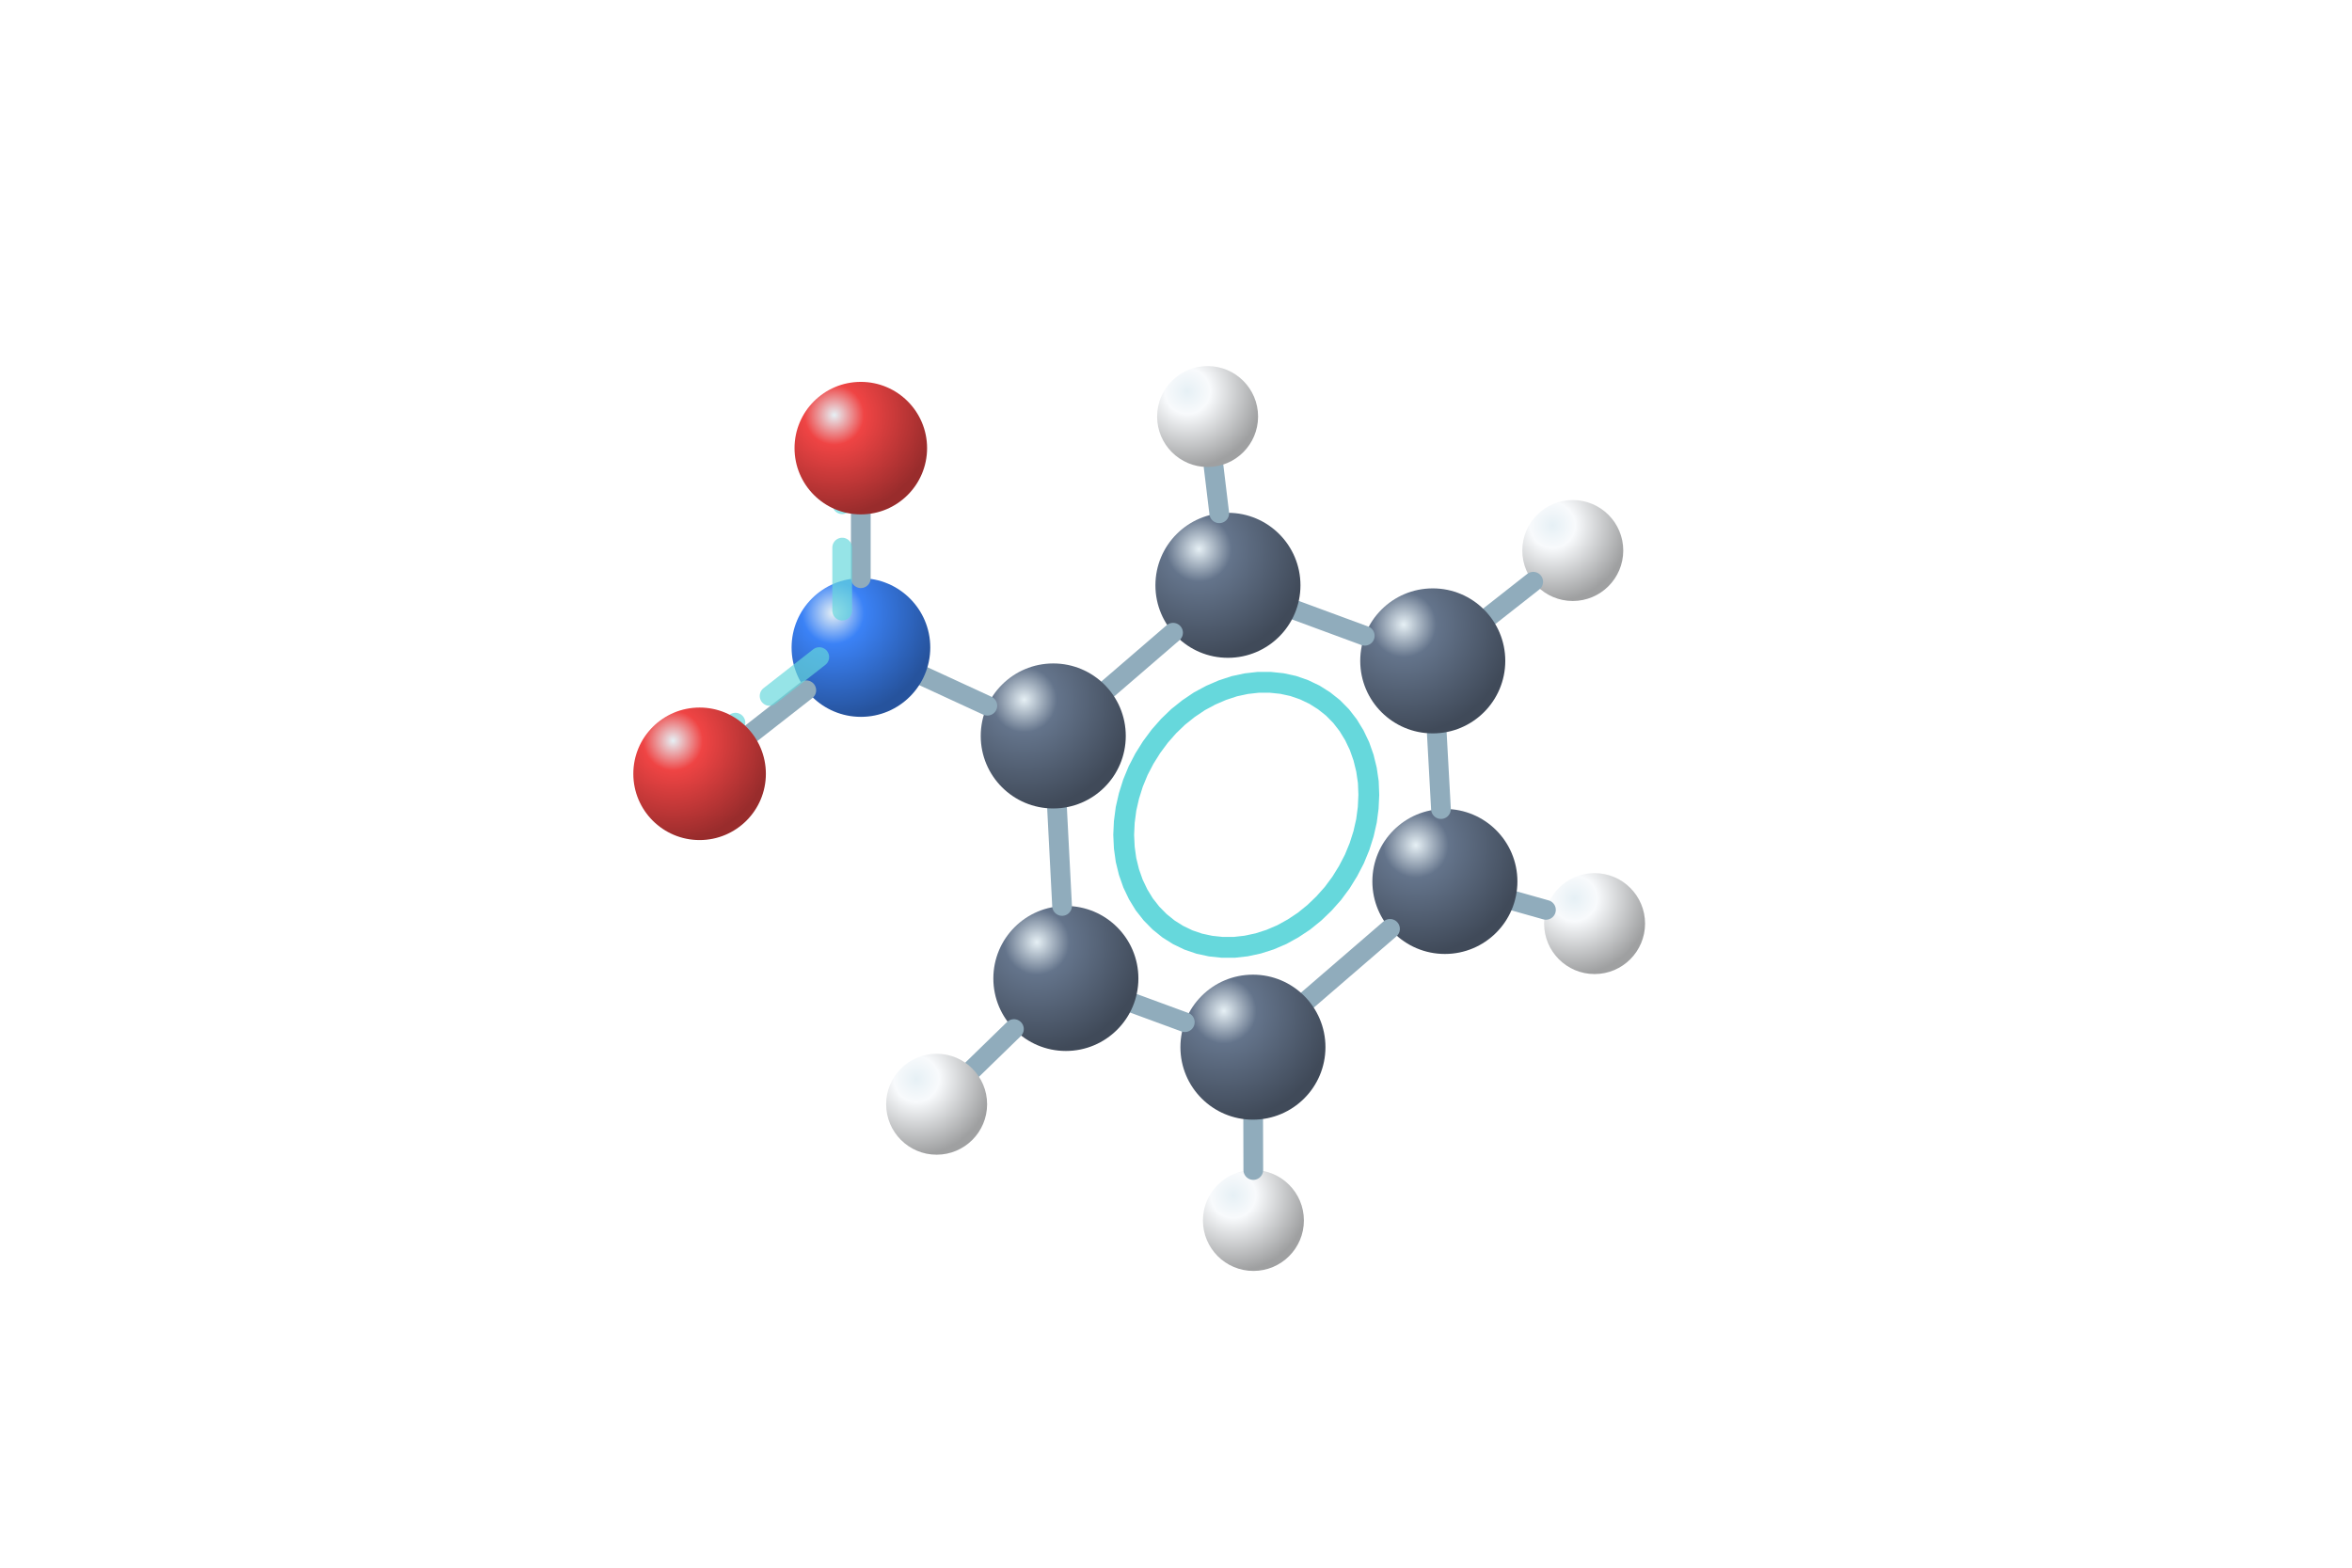
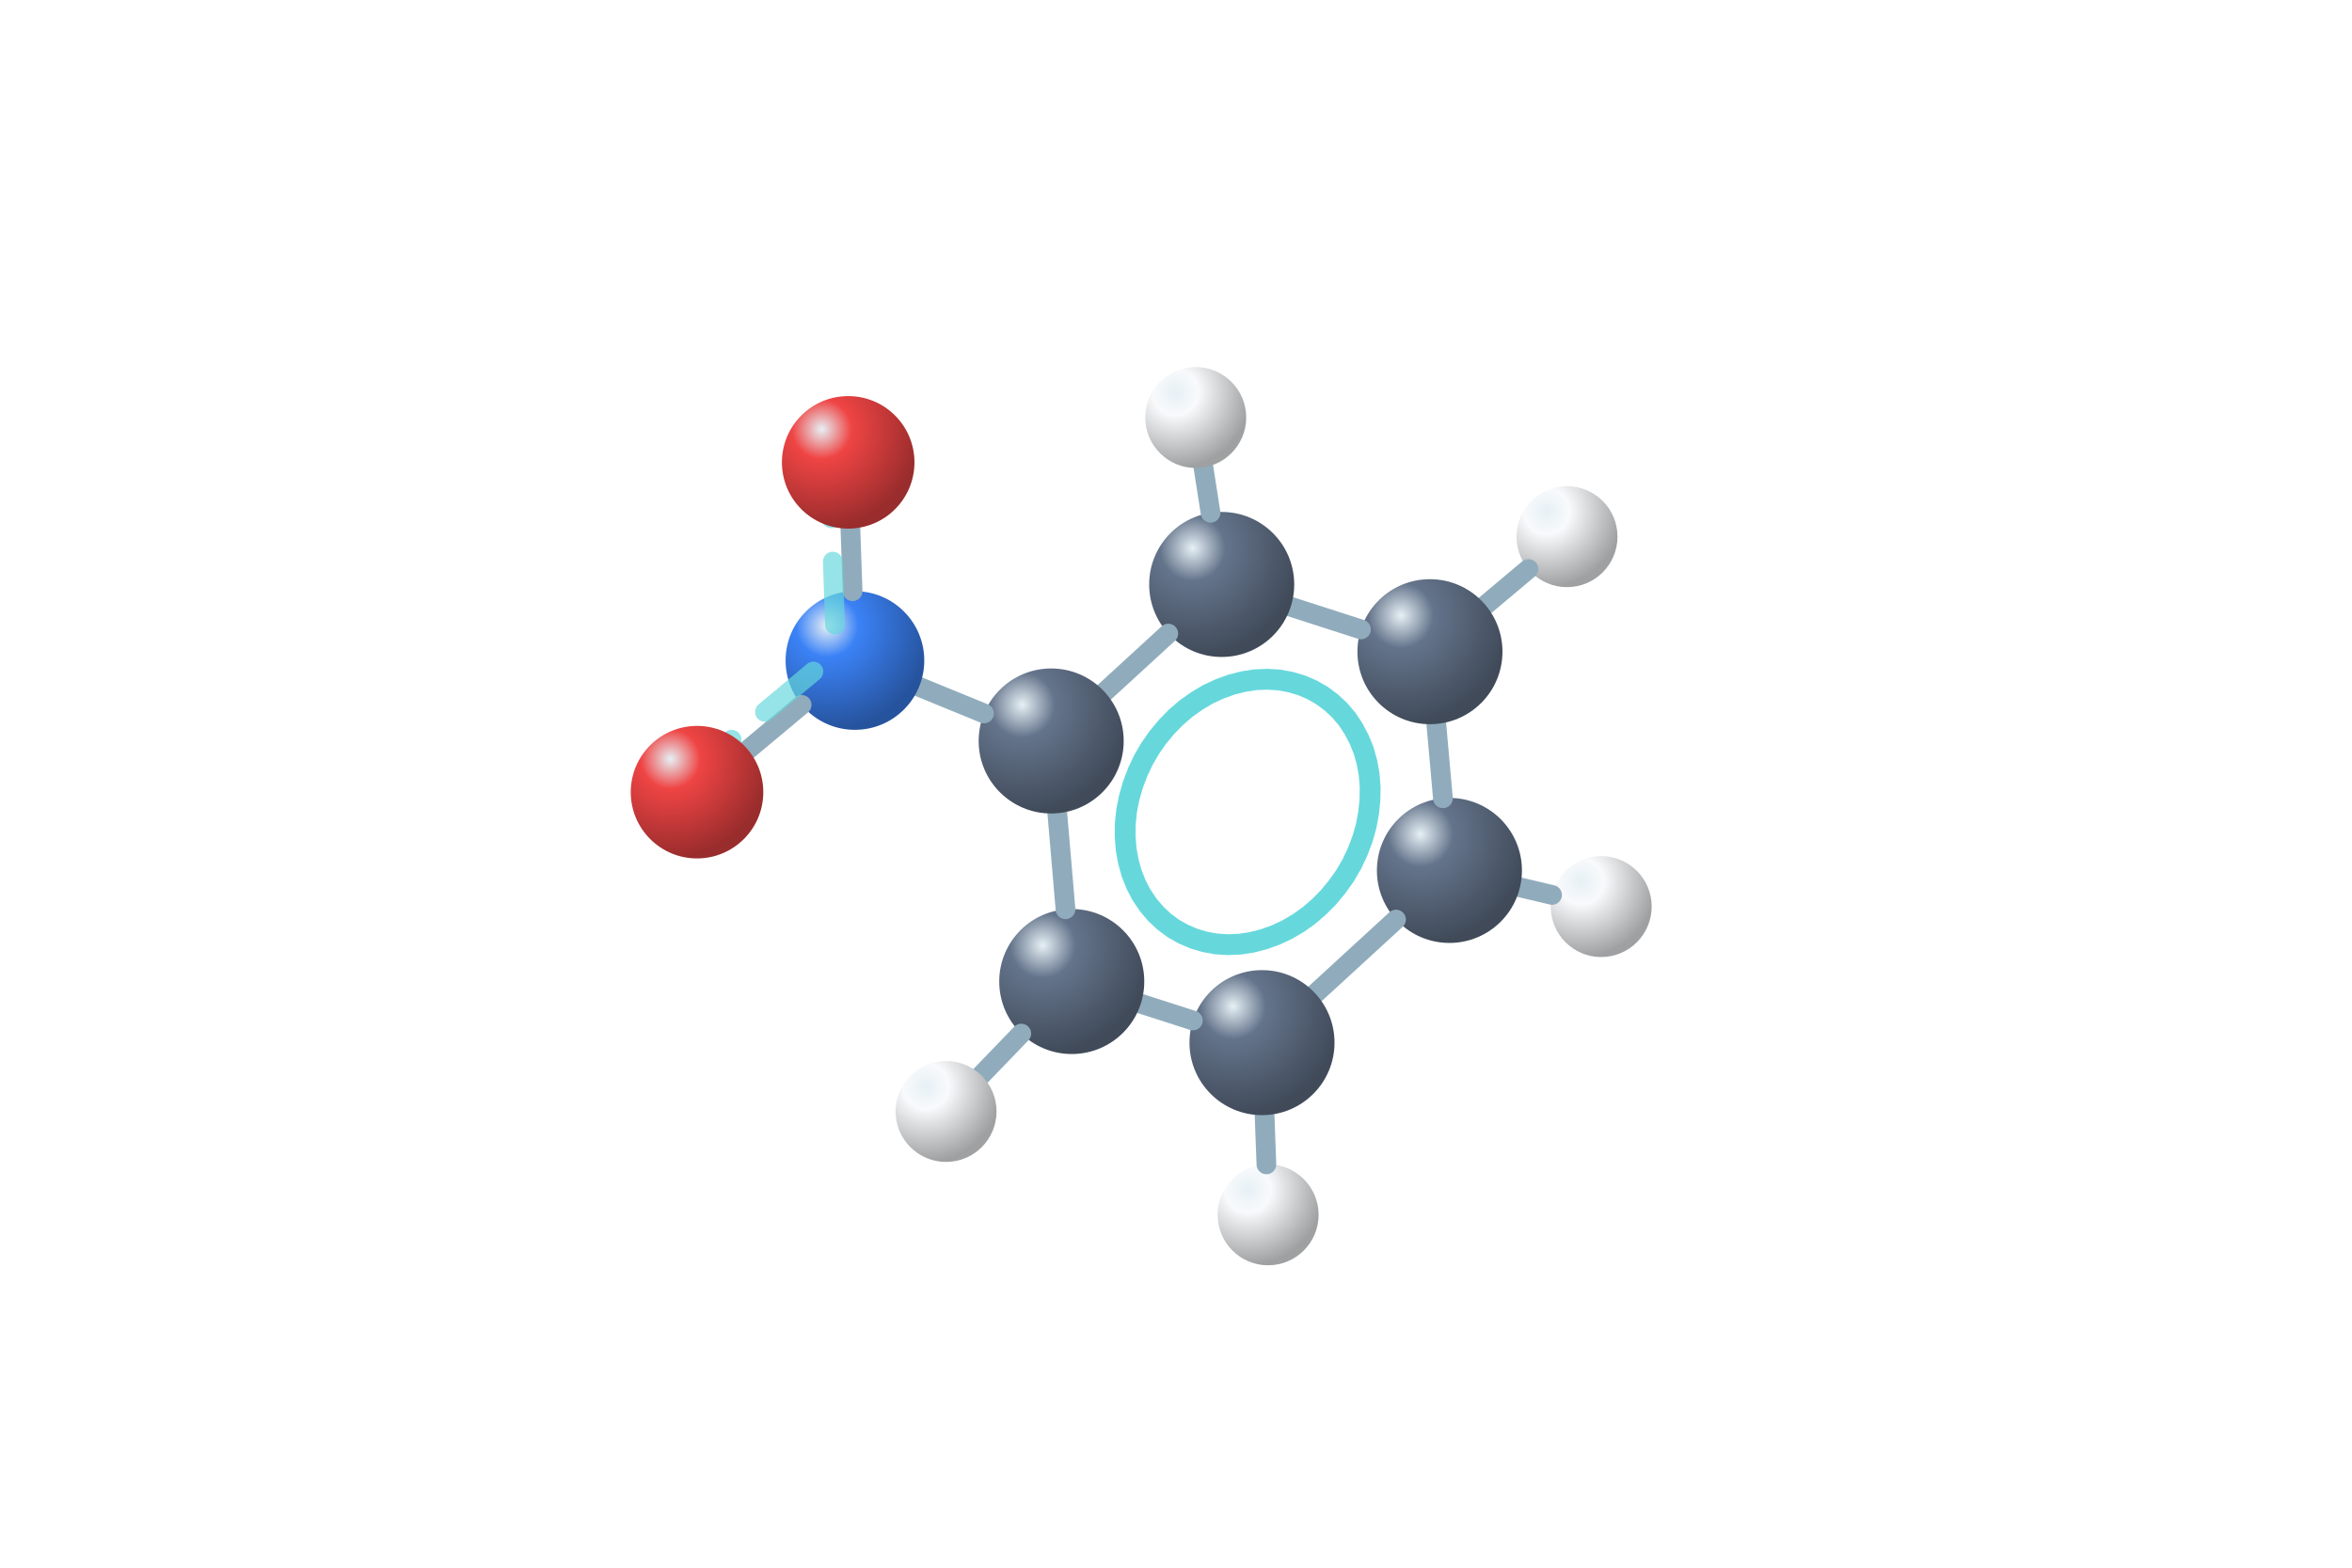
<svg xmlns="http://www.w3.org/2000/svg" viewBox="0 0 192 128">
  <defs>
    <radialGradient id="C" cx="30%" cy="25%" r="75%">
      <stop stop-color="#e6f0f5" />
      <stop offset=".3" stop-color="#64748b" />
      <stop offset="1" stop-color="#404a59" />
    </radialGradient>
    <radialGradient id="N" cx="30%" cy="25%" r="75%">
      <stop stop-color="#e6f0f5" />
      <stop offset=".3" stop-color="#3b82f6" />
      <stop offset="1" stop-color="#26539d" />
    </radialGradient>
    <radialGradient id="O" cx="30%" cy="25%" r="75%">
      <stop stop-color="#e6f0f5" />
      <stop offset=".3" stop-color="#ef4444" />
      <stop offset="1" stop-color="#992c2c" />
    </radialGradient>
    <radialGradient id="H" cx="30%" cy="25%" r="75%">
      <stop stop-color="#e6f0f5" />
      <stop offset=".3" stop-color="#f8fafc" />
      <stop offset="1" stop-color="#9fa0a1" />
    </radialGradient>
  </defs>
-   <circle cx="130.17" cy="75.41" r="4.12" fill="url(#H)" />
-   <path d="M123.65 73.57L126.2 74.29" stroke="#90acbc" stroke-width="1.61" stroke-linecap="round" />
-   <circle cx="102.32" cy="99.65" r="4.12" fill="url(#H)" />
-   <circle cx="117.95" cy="71.97" r="5.92" fill="url(#C)" />
-   <path d="M102.3 91.42L102.31 95.53" stroke="#90acbc" stroke-width="1.61" stroke-linecap="round" />
-   <path d="M113.47 75.84L106.76 81.63" stroke="#90acbc" stroke-width="1.61" stroke-linecap="round" />
-   <path d="M117.29 59.87L117.63 66.06" stroke="#90acbc" stroke-width="1.61" stroke-linecap="round" />
-   <circle cx="128.39" cy="44.95" r="4.12" fill="url(#H)" />
-   <circle cx="102.28" cy="85.5" r="5.92" fill="url(#C)" />
-   <path d="M121.61 50.29L125.16 47.5" stroke="#90acbc" stroke-width="1.61" stroke-linecap="round" />
-   <circle cx="116.96" cy="53.96" r="5.92" fill="url(#C)" />
-   <path d="M96.72 83.46L92.56 81.93" stroke="#90acbc" stroke-width="1.61" stroke-linecap="round" />
-   <path data-aromatic-ring="true" d="M92.91 62.92L92.49 63.94L92.16 64.99L91.92 66.04L91.78 67.11L91.73 68.16L91.78 69.21L91.92 70.22L92.16 71.2L92.49 72.14L92.91 73.02L93.41 73.84L94 74.59L94.66 75.26L95.39 75.85L96.17 76.34L97.02 76.75L97.9 77.05L98.83 77.25L99.78 77.35L100.75 77.35L101.73 77.24L102.71 77.03L103.68 76.72L104.64 76.31L105.56 75.8L106.45 75.21L107.29 74.53L108.08 73.77L108.81 72.95L109.47 72.06L110.05 71.12L110.56 70.14L110.98 69.12L111.31 68.08L111.55 67.02L111.69 65.96L111.74 64.9L111.7 63.86L111.55 62.84L111.31 61.86L110.98 60.92L110.56 60.04L110.06 59.22L109.48 58.47L108.82 57.8L108.09 57.22L107.3 56.72L106.46 56.32L105.57 56.01L104.65 55.81L103.69 55.71L102.72 55.71L101.74 55.82L100.76 56.03L99.79 56.35L98.84 56.76L97.91 57.26L97.02 57.86L96.18 58.53L95.39 59.29L94.67 60.11L94.01 61L93.42 61.94Z" fill="none" stroke="#66d8dc" stroke-width="1.7" />
-   <path d="M105.8 49.84L111.41 51.91" stroke="#90acbc" stroke-width="1.61" stroke-linecap="round" />
-   <circle cx="87.01" cy="79.89" r="5.92" fill="url(#C)" />
-   <path d="M82.77 84.02L79.41 87.29" stroke="#90acbc" stroke-width="1.61" stroke-linecap="round" />
-   <circle cx="76.46" cy="90.16" r="4.12" fill="url(#H)" />
-   <path d="M86.7 73.97L86.29 66" stroke="#90acbc" stroke-width="1.61" stroke-linecap="round" />
-   <circle cx="100.24" cy="47.79" r="5.92" fill="url(#C)" />
-   <path d="M90.47 56.22L95.76 51.66" stroke="#90acbc" stroke-width="1.61" stroke-linecap="round" />
-   <path d="M99.53 41.91L99.07 38.1" stroke="#90acbc" stroke-width="1.61" stroke-linecap="round" />
-   <circle cx="85.98" cy="60.09" r="5.92" fill="url(#C)" />
-   <circle cx="98.58" cy="34.01" r="4.12" fill="url(#H)" />
-   <path d="M80.6 57.62L75.42 55.23" stroke="#90acbc" stroke-width="1.61" stroke-linecap="round" />
-   <circle cx="70.28" cy="52.87" r="5.66" fill="url(#N)" />
-   <path d="M65.82 56.36L61.37 59.84" stroke="#90acbc" stroke-width="1.61" stroke-linecap="round" />
-   <path d="M70.27 47.21L70.27 42" stroke="#90acbc" stroke-width="1.61" stroke-linecap="round" />
-   <path data-resonance-distributed-bond="true" data-resonance-style="distributed-dashed" data-resonance-branch="1" d="M66.88 53.65L58.98 59.83" fill="none" stroke="#66d8dc" stroke-opacity="0.68" stroke-width="1.61" stroke-dasharray="5.15 3.54" stroke-linecap="round" />
-   <path data-resonance-distributed-bond="true" data-resonance-style="distributed-dashed" data-resonance-branch="0" d="M68.75 49.86L68.75 40.1" fill="none" stroke="#66d8dc" stroke-opacity="0.68" stroke-width="1.61" stroke-dasharray="5.15 3.54" stroke-linecap="round" />
-   <circle cx="57.11" cy="63.18" r="5.41" fill="url(#O)" />
-   <circle cx="70.27" cy="36.59" r="5.41" fill="url(#O)" />
+   <circle cx="130.71" cy="74.02" r="4.12" fill="url(#H)" />
+   <path d="M124.08 72.45L126.7 73.07" stroke="#90acbc" stroke-width="1.61" stroke-linecap="round" />
+   <circle cx="103.52" cy="99.19" r="4.12" fill="url(#H)" />
+   <circle cx="118.32" cy="71.07" r="5.92" fill="url(#C)" />
+   <path d="M103.23 91.04L103.38 95.07" stroke="#90acbc" stroke-width="1.61" stroke-linecap="round" />
+   <path d="M113.96 75.08L107.38 81.12" stroke="#90acbc" stroke-width="1.61" stroke-linecap="round" />
+   <path d="M117.25 59.11L117.79 65.18" stroke="#90acbc" stroke-width="1.61" stroke-linecap="round" />
+   <circle cx="103.02" cy="85.13" r="5.92" fill="url(#C)" />
+   <circle cx="127.92" cy="43.82" r="4.12" fill="url(#H)" />
+   <path d="M121.27 49.4L124.77 46.46" stroke="#90acbc" stroke-width="1.61" stroke-linecap="round" />
+   <circle cx="116.73" cy="53.21" r="5.92" fill="url(#C)" />
+   <path d="M97.38 83.32L93.12 81.95" stroke="#90acbc" stroke-width="1.61" stroke-linecap="round" />
+   <path data-aromatic-ring="true" d="M92.87 63.05L92.48 64.08L92.18 65.13L91.97 66.19L91.86 67.25L91.85 68.3L91.93 69.34L92.11 70.34L92.38 71.31L92.74 72.22L93.19 73.08L93.73 73.88L94.34 74.6L95.02 75.24L95.77 75.8L96.58 76.26L97.44 76.63L98.34 76.9L99.28 77.07L100.24 77.13L101.21 77.09L102.19 76.94L103.17 76.69L104.14 76.34L105.08 75.9L106 75.36L106.87 74.74L107.69 74.03L108.46 73.25L109.16 72.4L109.8 71.5L110.36 70.54L110.83 69.54L111.22 68.51L111.52 67.46L111.72 66.4L111.83 65.34L111.85 64.29L111.77 63.25L111.59 62.25L111.32 61.28L110.95 60.37L110.5 59.51L109.97 58.71L109.36 57.99L108.67 57.35L107.92 56.79L107.12 56.33L106.26 55.96L105.35 55.69L104.42 55.52L103.46 55.46L102.48 55.5L101.5 55.65L100.52 55.9L99.56 56.25L98.61 56.69L97.7 57.23L96.83 57.85L96 58.56L95.24 59.34L94.53 60.19L93.9 61.09L93.34 62.05Z" fill="none" stroke="#66d8dc" stroke-width="1.7" />
+   <path d="M105.36 49.54L111.1 51.39" stroke="#90acbc" stroke-width="1.61" stroke-linecap="round" />
+   <circle cx="87.49" cy="80.14" r="5.92" fill="url(#C)" />
+   <path d="M83.37 84.39L80.09 87.79" stroke="#90acbc" stroke-width="1.61" stroke-linecap="round" />
+   <circle cx="77.23" cy="90.75" r="4.12" fill="url(#H)" />
+   <path d="M86.98 74.24L86.31 66.4" stroke="#90acbc" stroke-width="1.61" stroke-linecap="round" />
+   <circle cx="99.73" cy="47.72" r="5.92" fill="url(#C)" />
+   <path d="M90.17 56.5L95.37 51.73" stroke="#90acbc" stroke-width="1.61" stroke-linecap="round" />
+   <path d="M98.82 41.87L98.24 38.16" stroke="#90acbc" stroke-width="1.61" stroke-linecap="round" />
+   <circle cx="85.81" cy="60.5" r="5.92" fill="url(#C)" />
+   <circle cx="97.61" cy="34.09" r="4.12" fill="url(#H)" />
+   <path d="M80.33 58.25L75.03 56.08" stroke="#90acbc" stroke-width="1.61" stroke-linecap="round" />
+   <circle cx="69.79" cy="53.93" r="5.66" fill="url(#N)" />
+   <path d="M65.44 57.55L61.05 61.22" stroke="#90acbc" stroke-width="1.61" stroke-linecap="round" />
+   <path d="M69.6 48.27L69.42 43.15" stroke="#90acbc" stroke-width="1.61" stroke-linecap="round" />
+   <path data-resonance-distributed-bond="true" data-resonance-style="distributed-dashed" data-resonance-branch="0" d="M66.4 54.83L58.67 61.28" fill="none" stroke="#66d8dc" stroke-opacity="0.68" stroke-width="1.61" stroke-dasharray="5.15 3.54" stroke-linecap="round" />
+   <circle cx="56.9" cy="64.68" r="5.41" fill="url(#O)" />
+   <path data-resonance-distributed-bond="true" data-resonance-style="distributed-dashed" data-resonance-branch="1" d="M68.16 51L67.83 41.29" fill="none" stroke="#66d8dc" stroke-opacity="0.68" stroke-width="1.61" stroke-dasharray="5.15 3.54" stroke-linecap="round" />
+   <circle cx="69.24" cy="37.75" r="5.41" fill="url(#O)" />
</svg>
